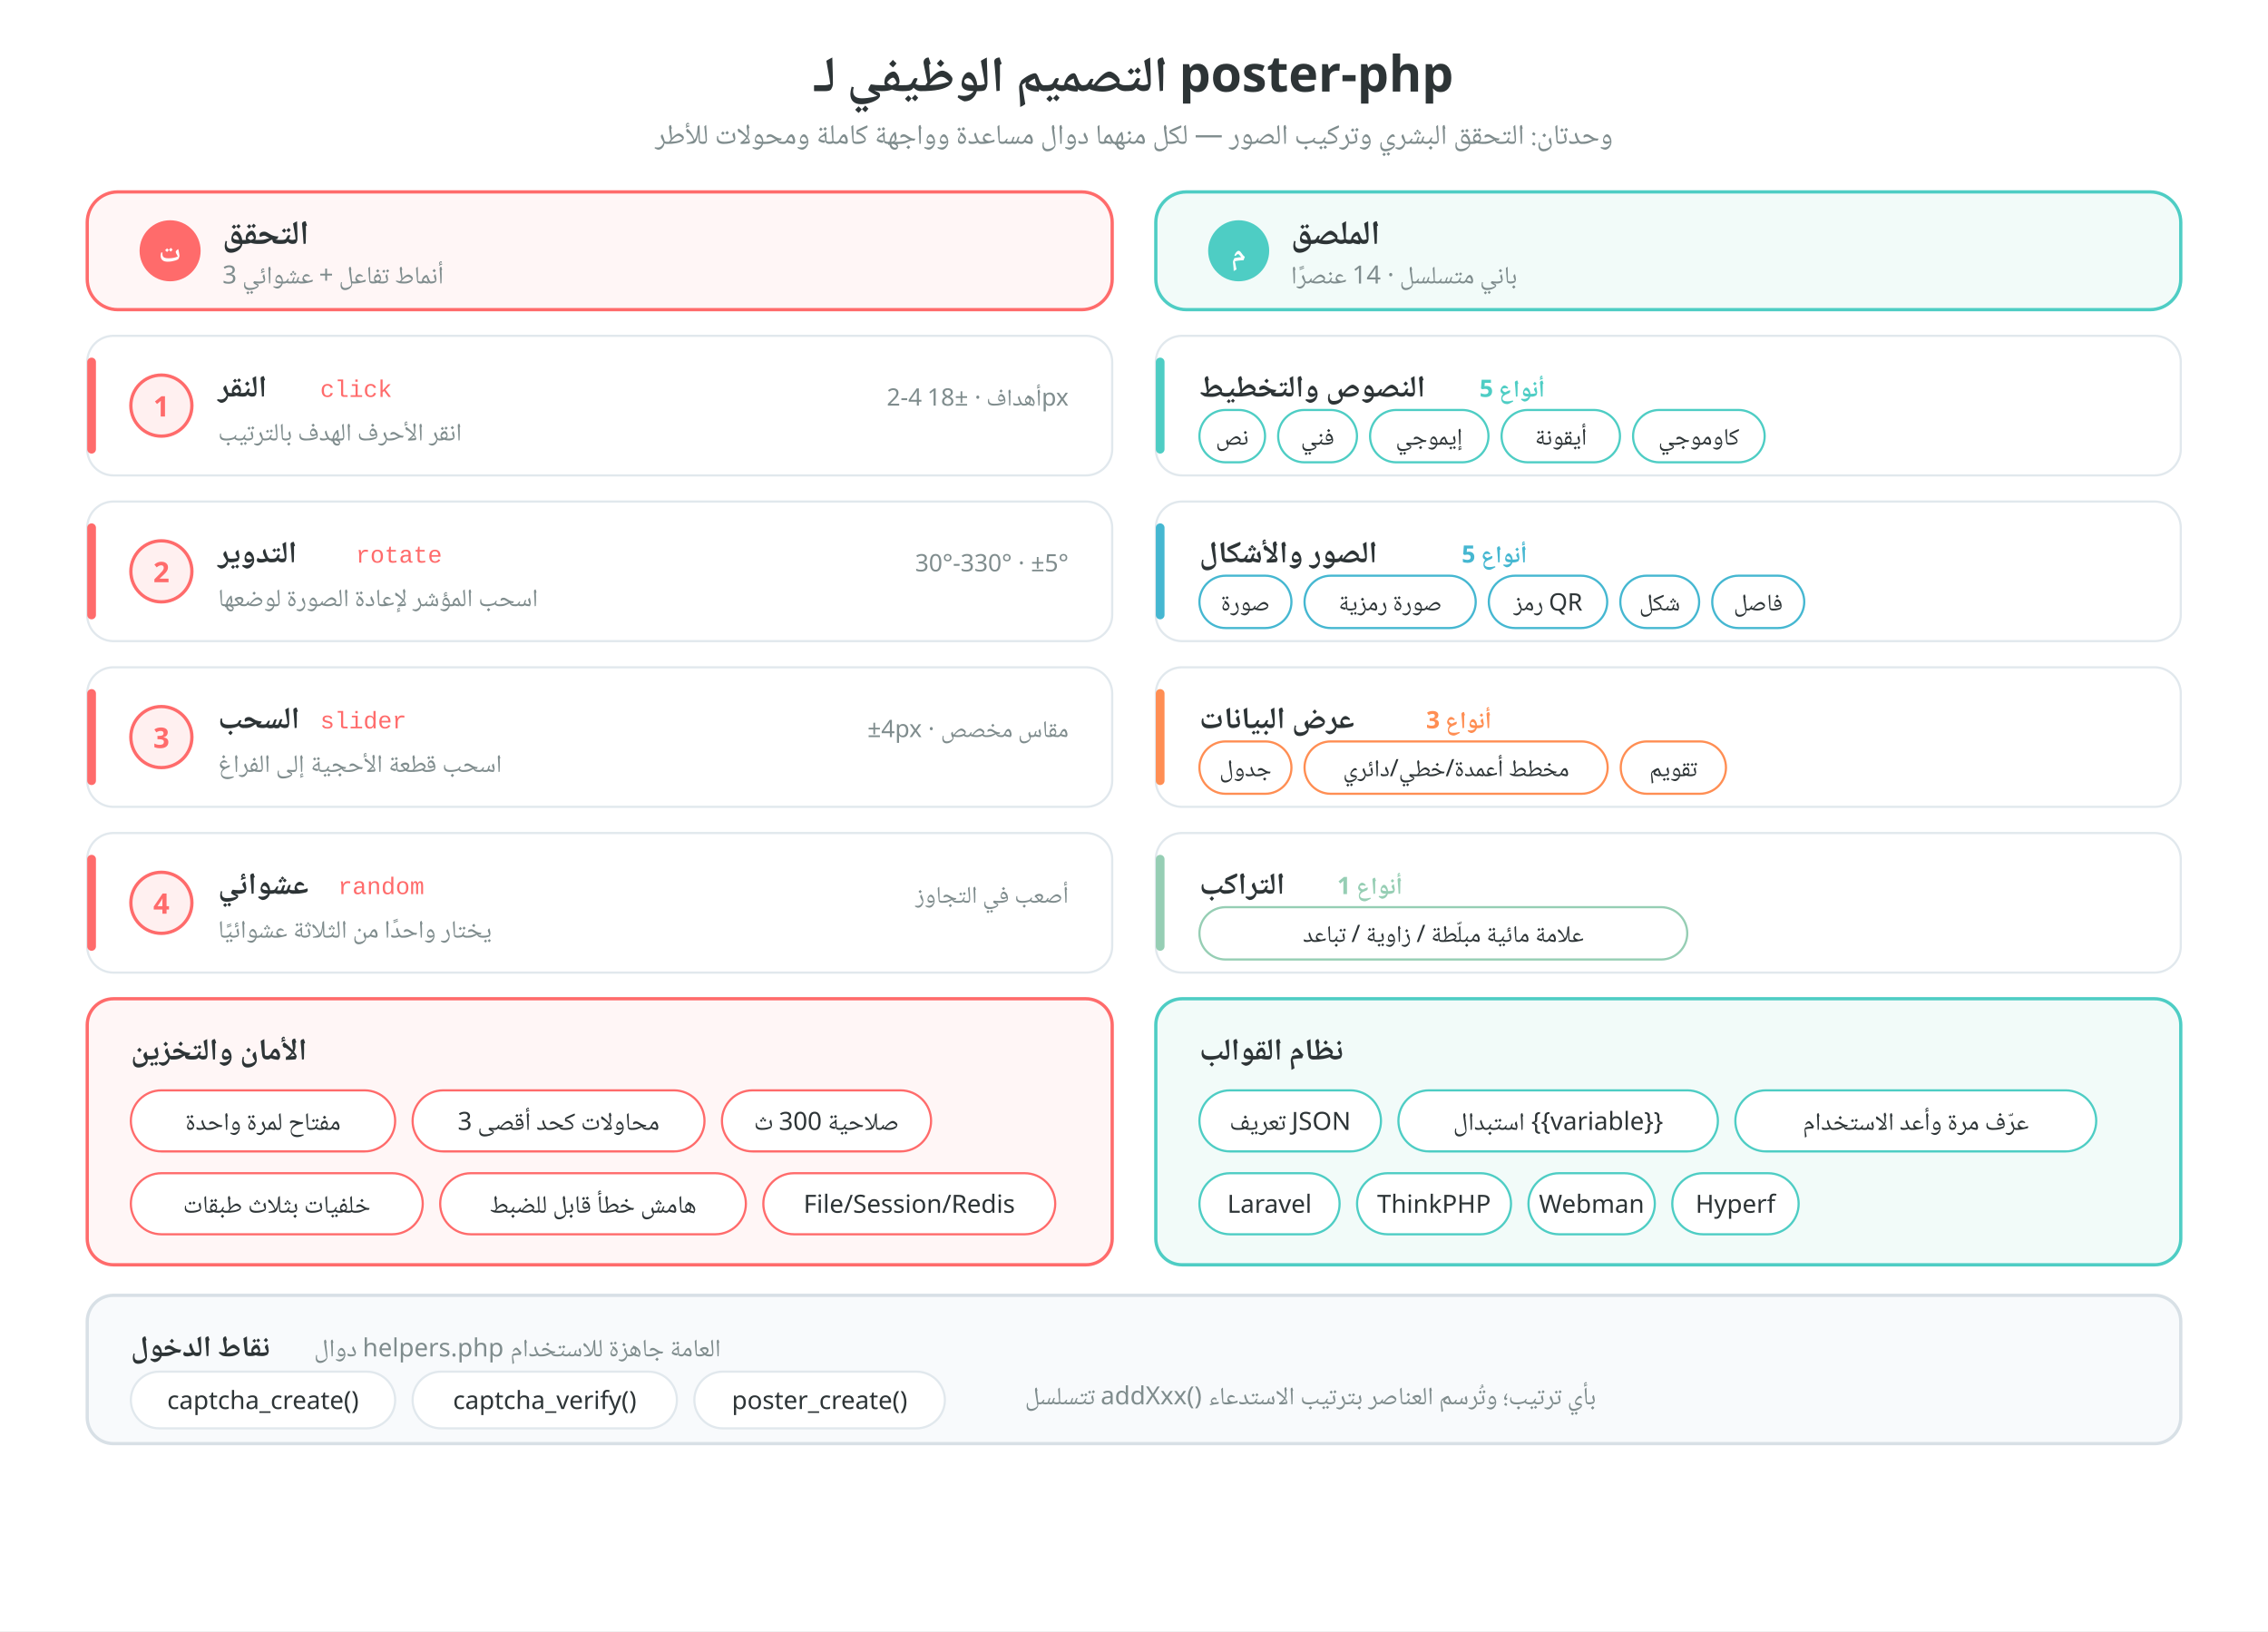
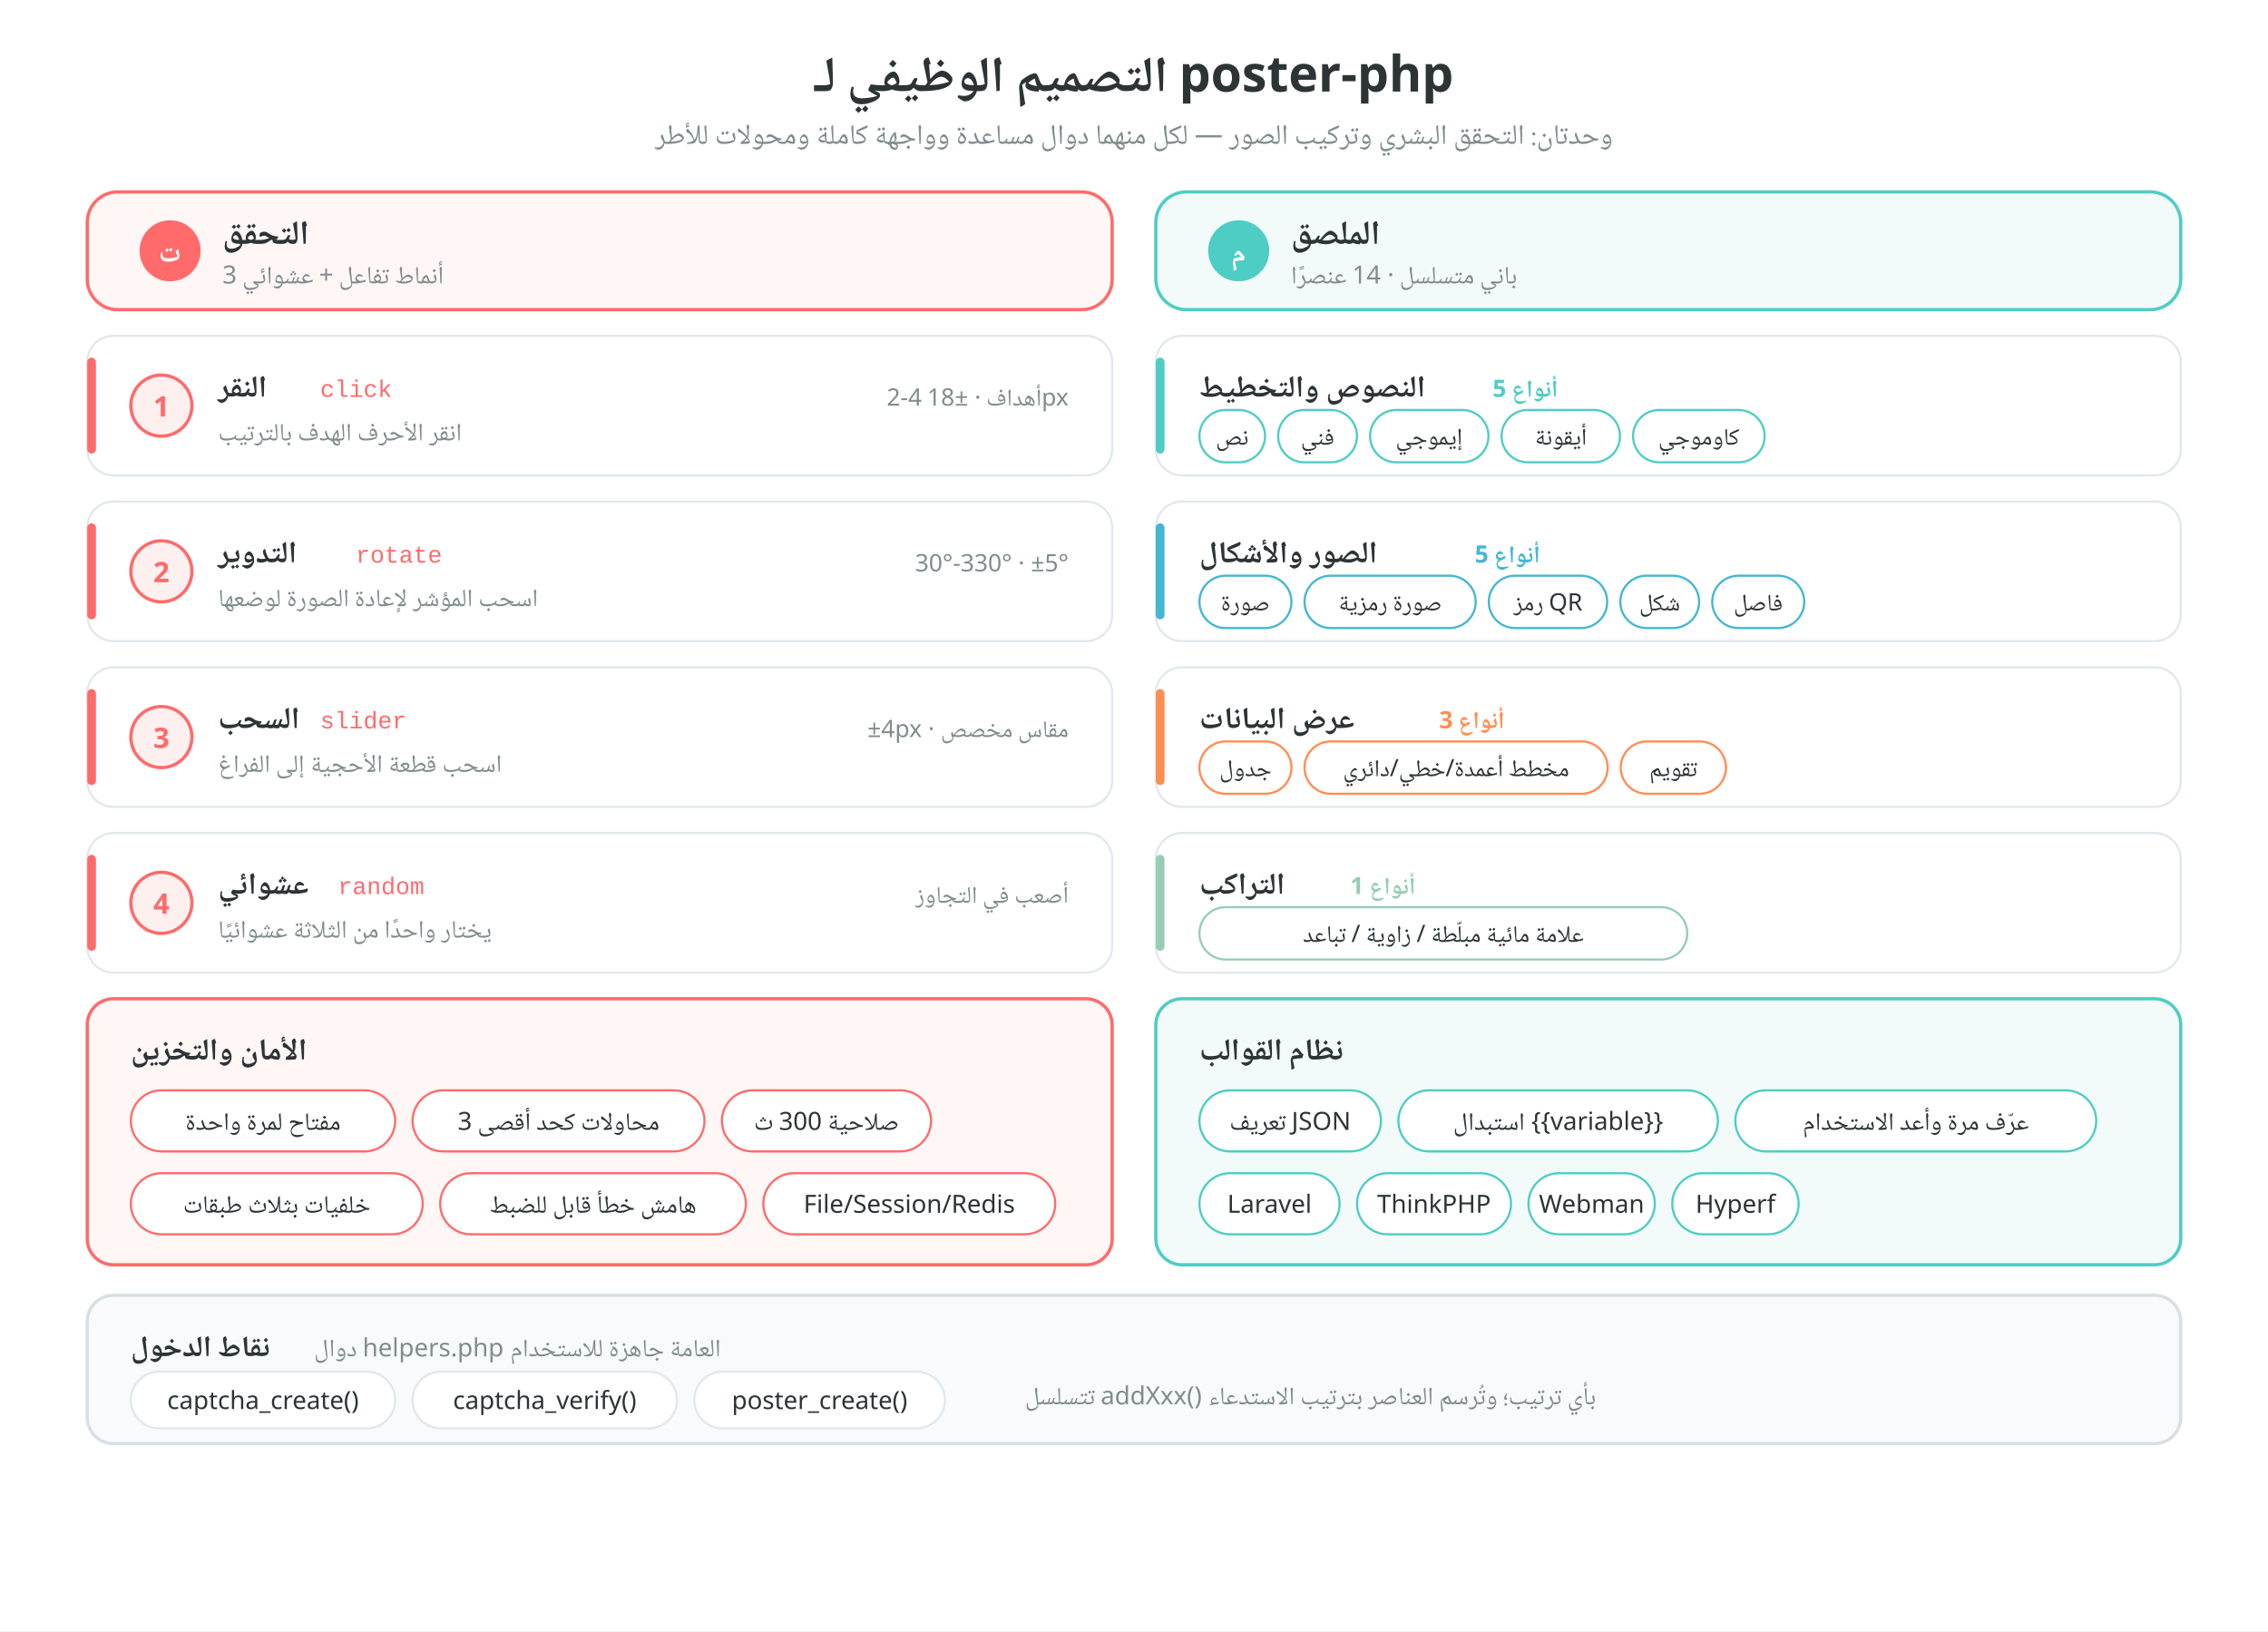
<svg xmlns="http://www.w3.org/2000/svg" viewBox="0 0 1040 748" width="1040" height="748" font-family="'Noto Naskh Arabic','Noto Sans Arabic','Segoe UI',sans-serif" role="img" aria-label="التصميم الوظيفي لـ poster-php">
  <defs>
    <marker id="arrow" viewBox="0 0 10 10" refX="9" refY="5" markerWidth="6" markerHeight="6" orient="auto">
      <path d="M0 0L10 5L0 10Z" fill="#B2BEC3" />
    </marker>
  </defs>
  <rect width="1040" height="748" fill="#FFFFFF" />
  <text x="520" y="42" font-size="23" fill="#2D3436" font-weight="700" text-anchor="middle">التصميم الوظيفي لـ poster-php</text>
  <text x="520" y="66" font-size="13" fill="#7F8C8D" text-anchor="middle">وحدتان: التحقق البشري وتركيب الصور — لكل منهما دوال مساعدة وواجهة كاملة ومحولات للأطر</text>
  <rect x="40" y="88" width="470" height="54" rx="14" fill="#FFF6F6" stroke="#FF6B6B" stroke-width="1.5" />
  <circle cx="78" cy="115" r="14" fill="#FF6B6B" />
  <text x="78" y="120" font-size="13" fill="#FFFFFF" font-weight="700" text-anchor="middle">ت</text>
  <text x="102" y="112" font-size="15.5" fill="#2D3436" font-weight="700">التحقق</text>
  <text x="102" y="130" font-size="11.5" fill="#7F8C8D">3 أنماط تفاعل + عشوائي</text>
  <rect x="530" y="88" width="470" height="54" rx="14" fill="#F2FBF9" stroke="#4ECDC4" stroke-width="1.5" />
  <circle cx="568" cy="115" r="14" fill="#4ECDC4" />
  <text x="568" y="120" font-size="13" fill="#FFFFFF" font-weight="700" text-anchor="middle">م</text>
  <text x="592" y="112" font-size="15.5" fill="#2D3436" font-weight="700">الملصق</text>
  <text x="592" y="130" font-size="11.5" fill="#7F8C8D">باني متسلسل · 14 عنصرًا</text>
  <rect x="40" y="154" width="470" height="64" rx="12" fill="#FFFFFF" stroke="#E1E8ED" stroke-width="1" />
  <rect x="40" y="164" width="4" height="44" rx="2" fill="#FF6B6B" />
  <circle cx="74" cy="186" r="14" fill="#FFF0F0" stroke="#FF6B6B" stroke-width="1.5" />
  <text x="74" y="191" font-size="13" fill="#FF6B6B" font-weight="700" text-anchor="middle">1</text>
  <text x="100" y="182" font-size="14" fill="#2D3436" font-weight="600">النقر</text>
  <text x="146.81" y="182" font-size="11" fill="#FF6B6B" font-family="'SFMono-Regular',Consolas,'Liberation Mono',Menlo,monospace">click</text>
  <text x="100" y="202" font-size="11.5" fill="#7F8C8D">انقر الأحرف الهدف بالترتيب</text>
  <text x="490" y="186" font-size="11" fill="#7F8C8D" text-anchor="end">2-4 أهداف · ±18px</text>
  <rect x="40" y="230" width="470" height="64" rx="12" fill="#FFFFFF" stroke="#E1E8ED" stroke-width="1" />
  <rect x="40" y="240" width="4" height="44" rx="2" fill="#FF6B6B" />
  <circle cx="74" cy="262" r="14" fill="#FFF0F0" stroke="#FF6B6B" stroke-width="1.5" />
  <text x="74" y="267" font-size="13" fill="#FF6B6B" font-weight="700" text-anchor="middle">2</text>
  <text x="100" y="258" font-size="14" fill="#2D3436" font-weight="600">التدوير</text>
  <text x="163.13" y="258" font-size="11" fill="#FF6B6B" font-family="'SFMono-Regular',Consolas,'Liberation Mono',Menlo,monospace">rotate</text>
  <text x="100" y="278" font-size="11.5" fill="#7F8C8D">اسحب المؤشر لإعادة الصورة لوضعها</text>
  <text x="490" y="262" font-size="11" fill="#7F8C8D" text-anchor="end">30°-330° · ±5°</text>
  <rect x="40" y="306" width="470" height="64" rx="12" fill="#FFFFFF" stroke="#E1E8ED" stroke-width="1" />
  <rect x="40" y="316" width="4" height="44" rx="2" fill="#FF6B6B" />
  <circle cx="74" cy="338" r="14" fill="#FFF0F0" stroke="#FF6B6B" stroke-width="1.5" />
  <text x="74" y="343" font-size="13" fill="#FF6B6B" font-weight="700" text-anchor="middle">3</text>
  <text x="100" y="334" font-size="14" fill="#2D3436" font-weight="600">السحب</text>
  <text x="146.81" y="334" font-size="11" fill="#FF6B6B" font-family="'SFMono-Regular',Consolas,'Liberation Mono',Menlo,monospace">slider</text>
  <text x="100" y="354" font-size="11.5" fill="#7F8C8D">اسحب قطعة الأحجية إلى الفراغ</text>
  <text x="490" y="338" font-size="11" fill="#7F8C8D" text-anchor="end">±4px · مقاس مخصص</text>
  <rect x="40" y="382" width="470" height="64" rx="12" fill="#FFFFFF" stroke="#E1E8ED" stroke-width="1" />
  <rect x="40" y="392" width="4" height="44" rx="2" fill="#FF6B6B" />
  <circle cx="74" cy="414" r="14" fill="#FFF0F0" stroke="#FF6B6B" stroke-width="1.5" />
  <text x="74" y="419" font-size="13" fill="#FF6B6B" font-weight="700" text-anchor="middle">4</text>
  <text x="100" y="410" font-size="14" fill="#2D3436" font-weight="600">عشوائي</text>
  <text x="154.97" y="410" font-size="11" fill="#FF6B6B" font-family="'SFMono-Regular',Consolas,'Liberation Mono',Menlo,monospace">random</text>
  <text x="100" y="430" font-size="11.5" fill="#7F8C8D">يختار واحدًا من الثلاثة عشوائيًا</text>
  <text x="490" y="414" font-size="11" fill="#7F8C8D" text-anchor="end">أصعب في التجاوز</text>
  <rect x="40" y="458" width="470" height="122" rx="12" fill="#FFF6F6" stroke="#FF6B6B" stroke-width="1.5" />
  <text x="60" y="486" font-size="14" fill="#2D3436" font-weight="700">الأمان والتخزين</text>
  <rect x="60" y="500" width="121.2" height="28" rx="14" fill="#FFFFFF" stroke="#FF6B6B" stroke-width="1" />
  <text x="120.6" y="518.14" font-size="11.5" fill="#2D3436" text-anchor="middle">مفتاح لمرة واحدة</text>
  <rect x="189.2" y="500" width="133.85" height="28" rx="14" fill="#FFFFFF" stroke="#FF6B6B" stroke-width="1" />
  <text x="256.13" y="518.14" font-size="11.5" fill="#2D3436" text-anchor="middle">3 محاولات كحد أقصى</text>
  <rect x="331.05" y="500" width="95.9" height="28" rx="14" fill="#FFFFFF" stroke="#FF6B6B" stroke-width="1" />
  <text x="379" y="518.14" font-size="11.5" fill="#2D3436" text-anchor="middle">صلاحية 300 ث</text>
  <rect x="60" y="538" width="133.85" height="28" rx="14" fill="#FFFFFF" stroke="#FF6B6B" stroke-width="1" />
  <text x="126.93" y="556.14" font-size="11.5" fill="#2D3436" text-anchor="middle">خلفيات بثلاث طبقات</text>
  <rect x="201.85" y="538" width="140.18" height="28" rx="14" fill="#FFFFFF" stroke="#FF6B6B" stroke-width="1" />
  <text x="271.94" y="556.14" font-size="11.5" fill="#2D3436" text-anchor="middle">هامش خطأ قابل للضبط</text>
  <rect x="350.03" y="538" width="133.85" height="28" rx="14" fill="#FFFFFF" stroke="#FF6B6B" stroke-width="1" />
  <text x="416.95" y="556.14" font-size="11.5" fill="#2D3436" text-anchor="middle">File/Session/Redis</text>
  <rect x="530" y="154" width="470" height="64" rx="12" fill="#FFFFFF" stroke="#E1E8ED" stroke-width="1" />
  <rect x="530" y="164" width="4" height="44" rx="2" fill="#4ECDC4" />
  <text x="550" y="182" font-size="14" fill="#2D3436" font-weight="600">النصوص والتخطيط</text>
-   <text x="678.43" y="182" font-size="11" fill="#4ECDC4" font-weight="700">5 أنواع</text>
+   <text x="684.43" y="182" font-size="11" fill="#4ECDC4" font-weight="700">5 أنواع</text>
  <rect x="550" y="188" width="30.1" height="24" rx="12" fill="#FFFFFF" stroke="#4ECDC4" stroke-width="1" />
  <text x="565.05" y="203.96" font-size="11" fill="#2D3436" text-anchor="middle">نص</text>
  <rect x="586.1" y="188" width="36.15" height="24" rx="12" fill="#FFFFFF" stroke="#4ECDC4" stroke-width="1" />
  <text x="604.18" y="203.96" font-size="11" fill="#2D3436" text-anchor="middle">فني</text>
  <rect x="628.25" y="188" width="54.3" height="24" rx="12" fill="#FFFFFF" stroke="#4ECDC4" stroke-width="1" />
  <text x="655.4" y="203.96" font-size="11" fill="#2D3436" text-anchor="middle">إيموجي</text>
  <rect x="688.55" y="188" width="54.3" height="24" rx="12" fill="#FFFFFF" stroke="#4ECDC4" stroke-width="1" />
  <text x="715.7" y="203.96" font-size="11" fill="#2D3436" text-anchor="middle">أيقونة</text>
  <rect x="748.85" y="188" width="60.35" height="24" rx="12" fill="#FFFFFF" stroke="#4ECDC4" stroke-width="1" />
  <text x="779.03" y="203.96" font-size="11" fill="#2D3436" text-anchor="middle">كاوموجي</text>
  <rect x="530" y="230" width="470" height="64" rx="12" fill="#FFFFFF" stroke="#E1E8ED" stroke-width="1" />
  <rect x="530" y="240" width="4" height="44" rx="2" fill="#45B7D1" />
  <text x="550" y="258" font-size="14" fill="#2D3436" font-weight="600">الصور والأشكال</text>
-   <text x="670.27" y="258" font-size="11" fill="#45B7D1" font-weight="700">5 أنواع</text>
+   <text x="676.27" y="258" font-size="11" fill="#45B7D1" font-weight="700">5 أنواع</text>
  <rect x="550" y="264" width="42.2" height="24" rx="12" fill="#FFFFFF" stroke="#45B7D1" stroke-width="1" />
  <text x="571.1" y="279.96" font-size="11" fill="#2D3436" text-anchor="middle">صورة</text>
  <rect x="598.2" y="264" width="78.5" height="24" rx="12" fill="#FFFFFF" stroke="#45B7D1" stroke-width="1" />
  <text x="637.45" y="279.96" font-size="11" fill="#2D3436" text-anchor="middle">صورة رمزية</text>
  <rect x="682.7" y="264" width="54.3" height="24" rx="12" fill="#FFFFFF" stroke="#45B7D1" stroke-width="1" />
  <text x="709.85" y="279.96" font-size="11" fill="#2D3436" text-anchor="middle">رمز QR</text>
  <rect x="743" y="264" width="36.15" height="24" rx="12" fill="#FFFFFF" stroke="#45B7D1" stroke-width="1" />
  <text x="761.08" y="279.96" font-size="11" fill="#2D3436" text-anchor="middle">شكل</text>
  <rect x="785.15" y="264" width="42.2" height="24" rx="12" fill="#FFFFFF" stroke="#45B7D1" stroke-width="1" />
  <text x="806.25" y="279.96" font-size="11" fill="#2D3436" text-anchor="middle">فاصل</text>
  <rect x="530" y="306" width="470" height="64" rx="12" fill="#FFFFFF" stroke="#E1E8ED" stroke-width="1" />
  <rect x="530" y="316" width="4" height="44" rx="2" fill="#FF8E53" />
  <text x="550" y="334" font-size="14" fill="#2D3436" font-weight="600">عرض البيانات</text>
-   <text x="653.94" y="334" font-size="11" fill="#FF8E53" font-weight="700">3 أنواع</text>
+   <text x="659.94" y="334" font-size="11" fill="#FF8E53" font-weight="700">3 أنواع</text>
  <rect x="550" y="340" width="42.2" height="24" rx="12" fill="#FFFFFF" stroke="#FF8E53" stroke-width="1" />
  <text x="571.1" y="355.96" font-size="11" fill="#2D3436" text-anchor="middle">جدول</text>
  <rect x="598.2" y="340" width="139" height="24" rx="12" fill="#FFFFFF" stroke="#FF8E53" stroke-width="1" />
  <text x="667.7" y="355.96" font-size="11" fill="#2D3436" text-anchor="middle">مخطط أعمدة/خطي/دائري</text>
  <rect x="743.2" y="340" width="48.25" height="24" rx="12" fill="#FFFFFF" stroke="#FF8E53" stroke-width="1" />
  <text x="767.33" y="355.96" font-size="11" fill="#2D3436" text-anchor="middle">تقويم</text>
  <rect x="530" y="382" width="470" height="64" rx="12" fill="#FFFFFF" stroke="#E1E8ED" stroke-width="1" />
  <rect x="530" y="392" width="4" height="44" rx="2" fill="#96CEB4" />
  <text x="550" y="410" font-size="14" fill="#2D3436" font-weight="600">التراكب</text>
-   <text x="613.13" y="410" font-size="11" fill="#96CEB4" font-weight="700">1 أنواع</text>
+   <text x="619.13" y="410" font-size="11" fill="#96CEB4" font-weight="700">1 أنواع</text>
  <rect x="550" y="416" width="223.7" height="24" rx="12" fill="#FFFFFF" stroke="#96CEB4" stroke-width="1" />
  <text x="661.85" y="431.96" font-size="11" fill="#2D3436" text-anchor="middle">علامة مائية مبلّطة / زاوية / تباعد</text>
  <rect x="530" y="458" width="470" height="122" rx="12" fill="#F2FBF9" stroke="#4ECDC4" stroke-width="1.5" />
  <text x="550" y="486" font-size="14" fill="#2D3436" font-weight="700">نظام القوالب</text>
  <rect x="550" y="500" width="83.25" height="28" rx="14" fill="#FFFFFF" stroke="#4ECDC4" stroke-width="1" />
  <text x="591.63" y="518.14" font-size="11.5" fill="#2D3436" text-anchor="middle">تعريف JSON</text>
  <rect x="641.25" y="500" width="146.5" height="28" rx="14" fill="#FFFFFF" stroke="#4ECDC4" stroke-width="1" />
  <text x="714.5" y="518.14" font-size="11.5" fill="#2D3436" text-anchor="middle">استبدال {{variable}}</text>
  <rect x="795.75" y="500" width="165.48" height="28" rx="14" fill="#FFFFFF" stroke="#4ECDC4" stroke-width="1" />
  <text x="878.49" y="518.14" font-size="11.5" fill="#2D3436" text-anchor="middle">عرّف مرة وأعد الاستخدام</text>
  <rect x="550" y="538" width="64.28" height="28" rx="14" fill="#FFFFFF" stroke="#4ECDC4" stroke-width="1" />
  <text x="582.14" y="556.14" font-size="11.5" fill="#2D3436" text-anchor="middle">Laravel</text>
  <rect x="622.28" y="538" width="70.6" height="28" rx="14" fill="#FFFFFF" stroke="#4ECDC4" stroke-width="1" />
  <text x="657.58" y="556.14" font-size="11.5" fill="#2D3436" text-anchor="middle">ThinkPHP</text>
  <rect x="700.88" y="538" width="57.95" height="28" rx="14" fill="#FFFFFF" stroke="#4ECDC4" stroke-width="1" />
  <text x="729.85" y="556.14" font-size="11.5" fill="#2D3436" text-anchor="middle">Webman</text>
  <rect x="766.83" y="538" width="57.95" height="28" rx="14" fill="#FFFFFF" stroke="#4ECDC4" stroke-width="1" />
  <text x="795.8" y="556.14" font-size="11.5" fill="#2D3436" text-anchor="middle">Hyperf</text>
  <rect x="40" y="594" width="960" height="68" rx="12" fill="#F8FAFC" stroke="#D8E0E6" stroke-width="1.5" />
  <text x="60" y="622" font-size="13.5" fill="#2D3436" font-weight="700">نقاط الدخول</text>
  <text x="144" y="622" font-size="11.5" fill="#7F8C8D">دوال helpers.php العامة جاهزة للاستخدام</text>
  <rect x="60" y="629" width="121.2" height="26" rx="13" fill="#FFFFFF" stroke="#E1E8ED" stroke-width="1" />
  <text x="120.6" y="646.14" font-size="11.5" fill="#2D3436" text-anchor="middle">captcha_create()</text>
  <rect x="189.2" y="629" width="121.2" height="26" rx="13" fill="#FFFFFF" stroke="#E1E8ED" stroke-width="1" />
  <text x="249.8" y="646.14" font-size="11.5" fill="#2D3436" text-anchor="middle">captcha_verify()</text>
  <rect x="318.4" y="629" width="114.88" height="26" rx="13" fill="#FFFFFF" stroke="#E1E8ED" stroke-width="1" />
  <text x="375.84" y="646.14" font-size="11.5" fill="#2D3436" text-anchor="middle">poster_create()</text>
  <text x="470" y="644" font-size="11.5" fill="#7F8C8D">تتسلسل addXxx() بأي ترتيب؛ وتُرسم العناصر بترتيب الاستدعاء</text>
</svg>
